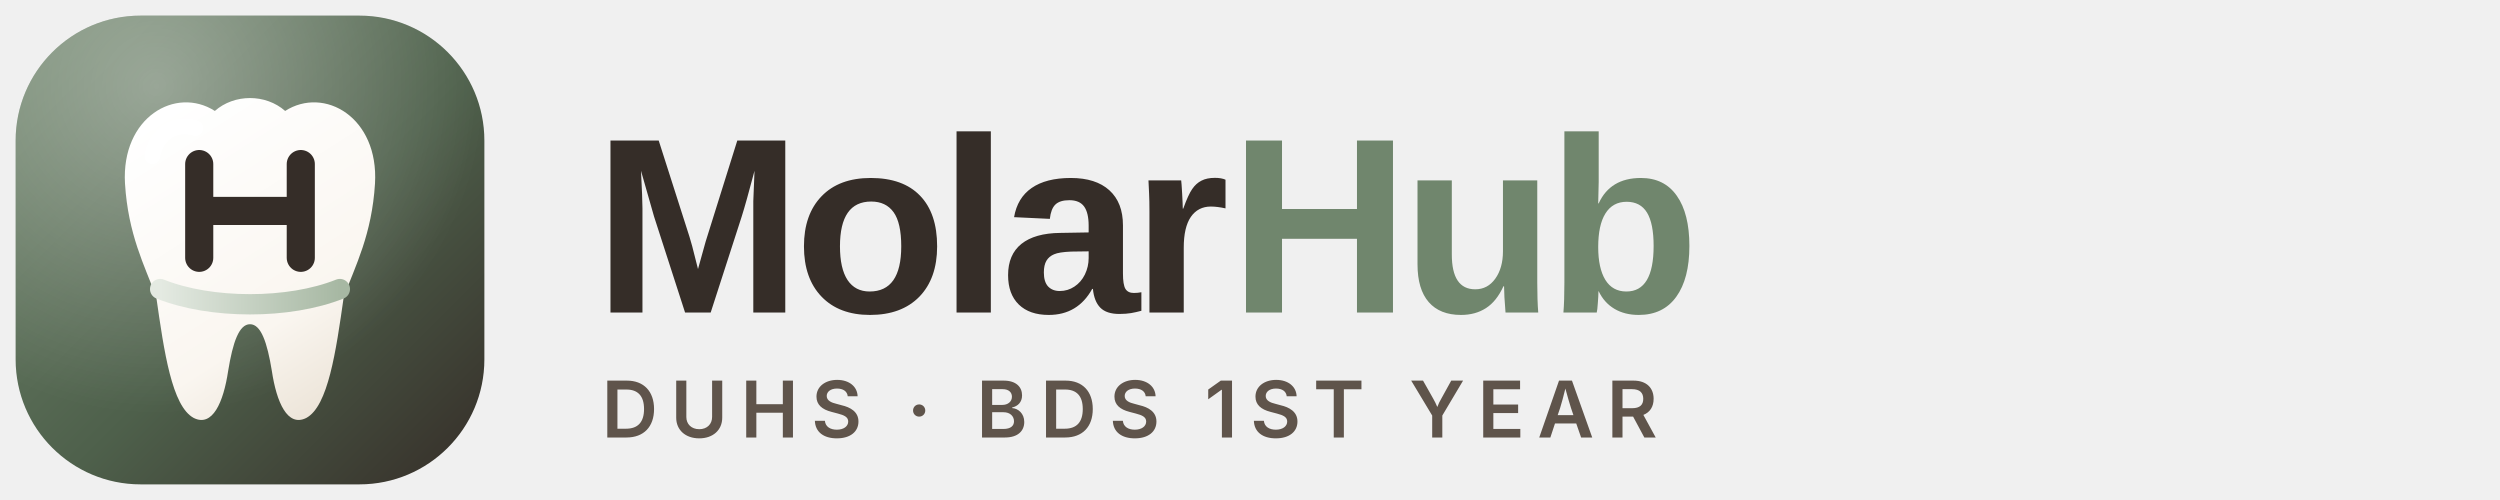
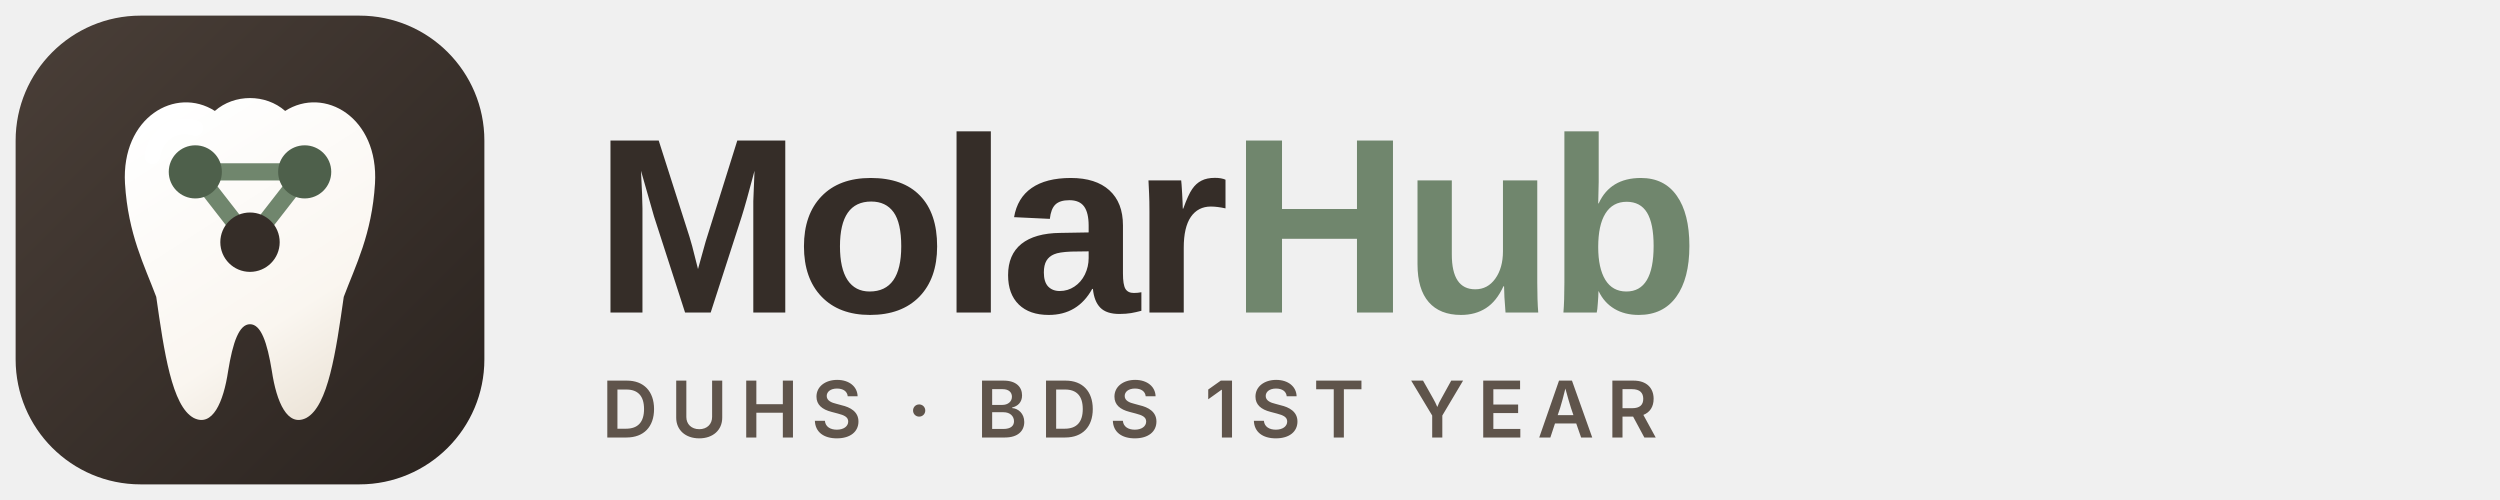
<svg xmlns="http://www.w3.org/2000/svg" viewBox="0 0 320 64">
  <svg x="0" y="0" width="64" height="64" viewBox="0 0 64 64">
    <defs>
-       <linearGradient id="hmh-bg" x1="0" y1="0" x2="1" y2="1">
-         <stop offset="0" stop-color="#70866d" />
-         <stop offset="0.55" stop-color="#4e604b" />
-         <stop offset="1" stop-color="#352d28" />
+       <linearGradient id="mh-bg" x1="0" y1="0" x2="1" y2="1">
+         <stop offset="0" stop-color="#4a3f38" />
+         <stop offset="1" stop-color="#2a231f" />
      </linearGradient>
-       <linearGradient id="hmh-tooth" x1="0.25" y1="0" x2="0.75" y2="1">
+       <linearGradient id="mh-tooth" x1="0.25" y1="0" x2="0.75" y2="1">
        <stop offset="0" stop-color="#ffffff" />
        <stop offset="0.7" stop-color="#faf6f0" />
        <stop offset="1" stop-color="#ece4d8" />
      </linearGradient>
-       <linearGradient id="hmh-band" x1="0" y1="0" x2="1" y2="0">
-         <stop offset="0" stop-color="#e4eae2" />
-         <stop offset="1" stop-color="#a7b8a3" />
-       </linearGradient>
-       <radialGradient id="hmh-gloss" cx="0.3" cy="0.15" r="0.7">
-         <stop offset="0" stop-color="#ffffff" stop-opacity="0.35" />
-         <stop offset="1" stop-color="#ffffff" stop-opacity="0" />
-       </radialGradient>
    </defs>
-     <rect x="2" y="2" width="60" height="60" rx="16" fill="url(#hmh-bg)" />
-     <rect x="2" y="2" width="60" height="60" rx="16" fill="url(#hmh-gloss)" />
-     <path d="M16 23.5 C15.5 15 22.5 11 27.5 14.2 C30 12 34 12 36.5 14.2 C41.5 11 48.5 15 48 23.5 C47.6 30 45.5 34 44 38 C43 45 42 52 39.2 53.5 C36.8 54.7 35.4 51.5 34.8 47.5 C34.2 43.8 33.4 41.5 32 41.5 C30.6 41.5 29.8 43.8 29.2 47.5 C28.6 51.5 27.2 54.7 24.8 53.5 C22 52 21 45 20 38 C18.5 34 16.4 30 16 23.5 Z" fill="url(#hmh-tooth)" />
-     <path d="M25.5 21 V33 M38.5 21 V33 M25.5 27 H38.5" stroke="#352d28" stroke-width="3.6" stroke-linecap="round" fill="none" />
-     <path d="M20.5 37 C27 39.6 37 39.6 43.5 37" stroke="url(#hmh-band)" stroke-width="2.6" stroke-linecap="round" fill="none" />
+     <rect x="2" y="2" width="60" height="60" rx="16" fill="url(#mh-bg)" />
+     <path d="M16 23.5 C15.5 15 22.5 11 27.5 14.2 C30 12 34 12 36.5 14.2 C41.5 11 48.5 15 48 23.5 C47.6 30 45.5 34 44 38 C43 45 42 52 39.2 53.5 C36.8 54.7 35.4 51.5 34.8 47.5 C34.2 43.8 33.4 41.5 32 41.5 C30.6 41.5 29.8 43.8 29.2 47.5 C28.6 51.5 27.2 54.7 24.8 53.5 C22 52 21 45 20 38 C18.5 34 16.4 30 16 23.5 Z" fill="url(#mh-tooth)" />
+     <path d="M25 22 L32 31 L39 22 M25 22 L39 22" stroke="#70866d" stroke-width="2.2" stroke-linejoin="round" fill="none" />
+     <circle cx="25" cy="22" r="3.4" fill="#4e604b" />
+     <circle cx="39" cy="22" r="3.4" fill="#4e604b" />
+     <circle cx="32" cy="31" r="3.8" fill="#352d28" />
    <path d="M19.5 20 C20 17 22.5 15.6 25 16.4" stroke="#ffffff" stroke-width="2" stroke-linecap="round" fill="none" />
  </svg>
-   <text x="76" y="40" font-family="Manrope, Arial, sans-serif" font-size="32" font-weight="800" letter-spacing="-1" fill="#352d28">Molar<tspan fill="#70866d">Hub</tspan>
+   <text x="76" y="40" font-family="Bricolage Grotesque, Manrope, Arial, sans-serif" font-size="32" font-weight="700" letter-spacing="-1" fill="#352d28">Molar<tspan fill="#70866d">Hub</tspan>
  </text>
  <text x="77" y="56" font-family="Inter, Arial, sans-serif" font-size="10" font-weight="600" letter-spacing="1.6" fill="#5f544b">DUHS · BDS 1ST YEAR</text>
</svg>
